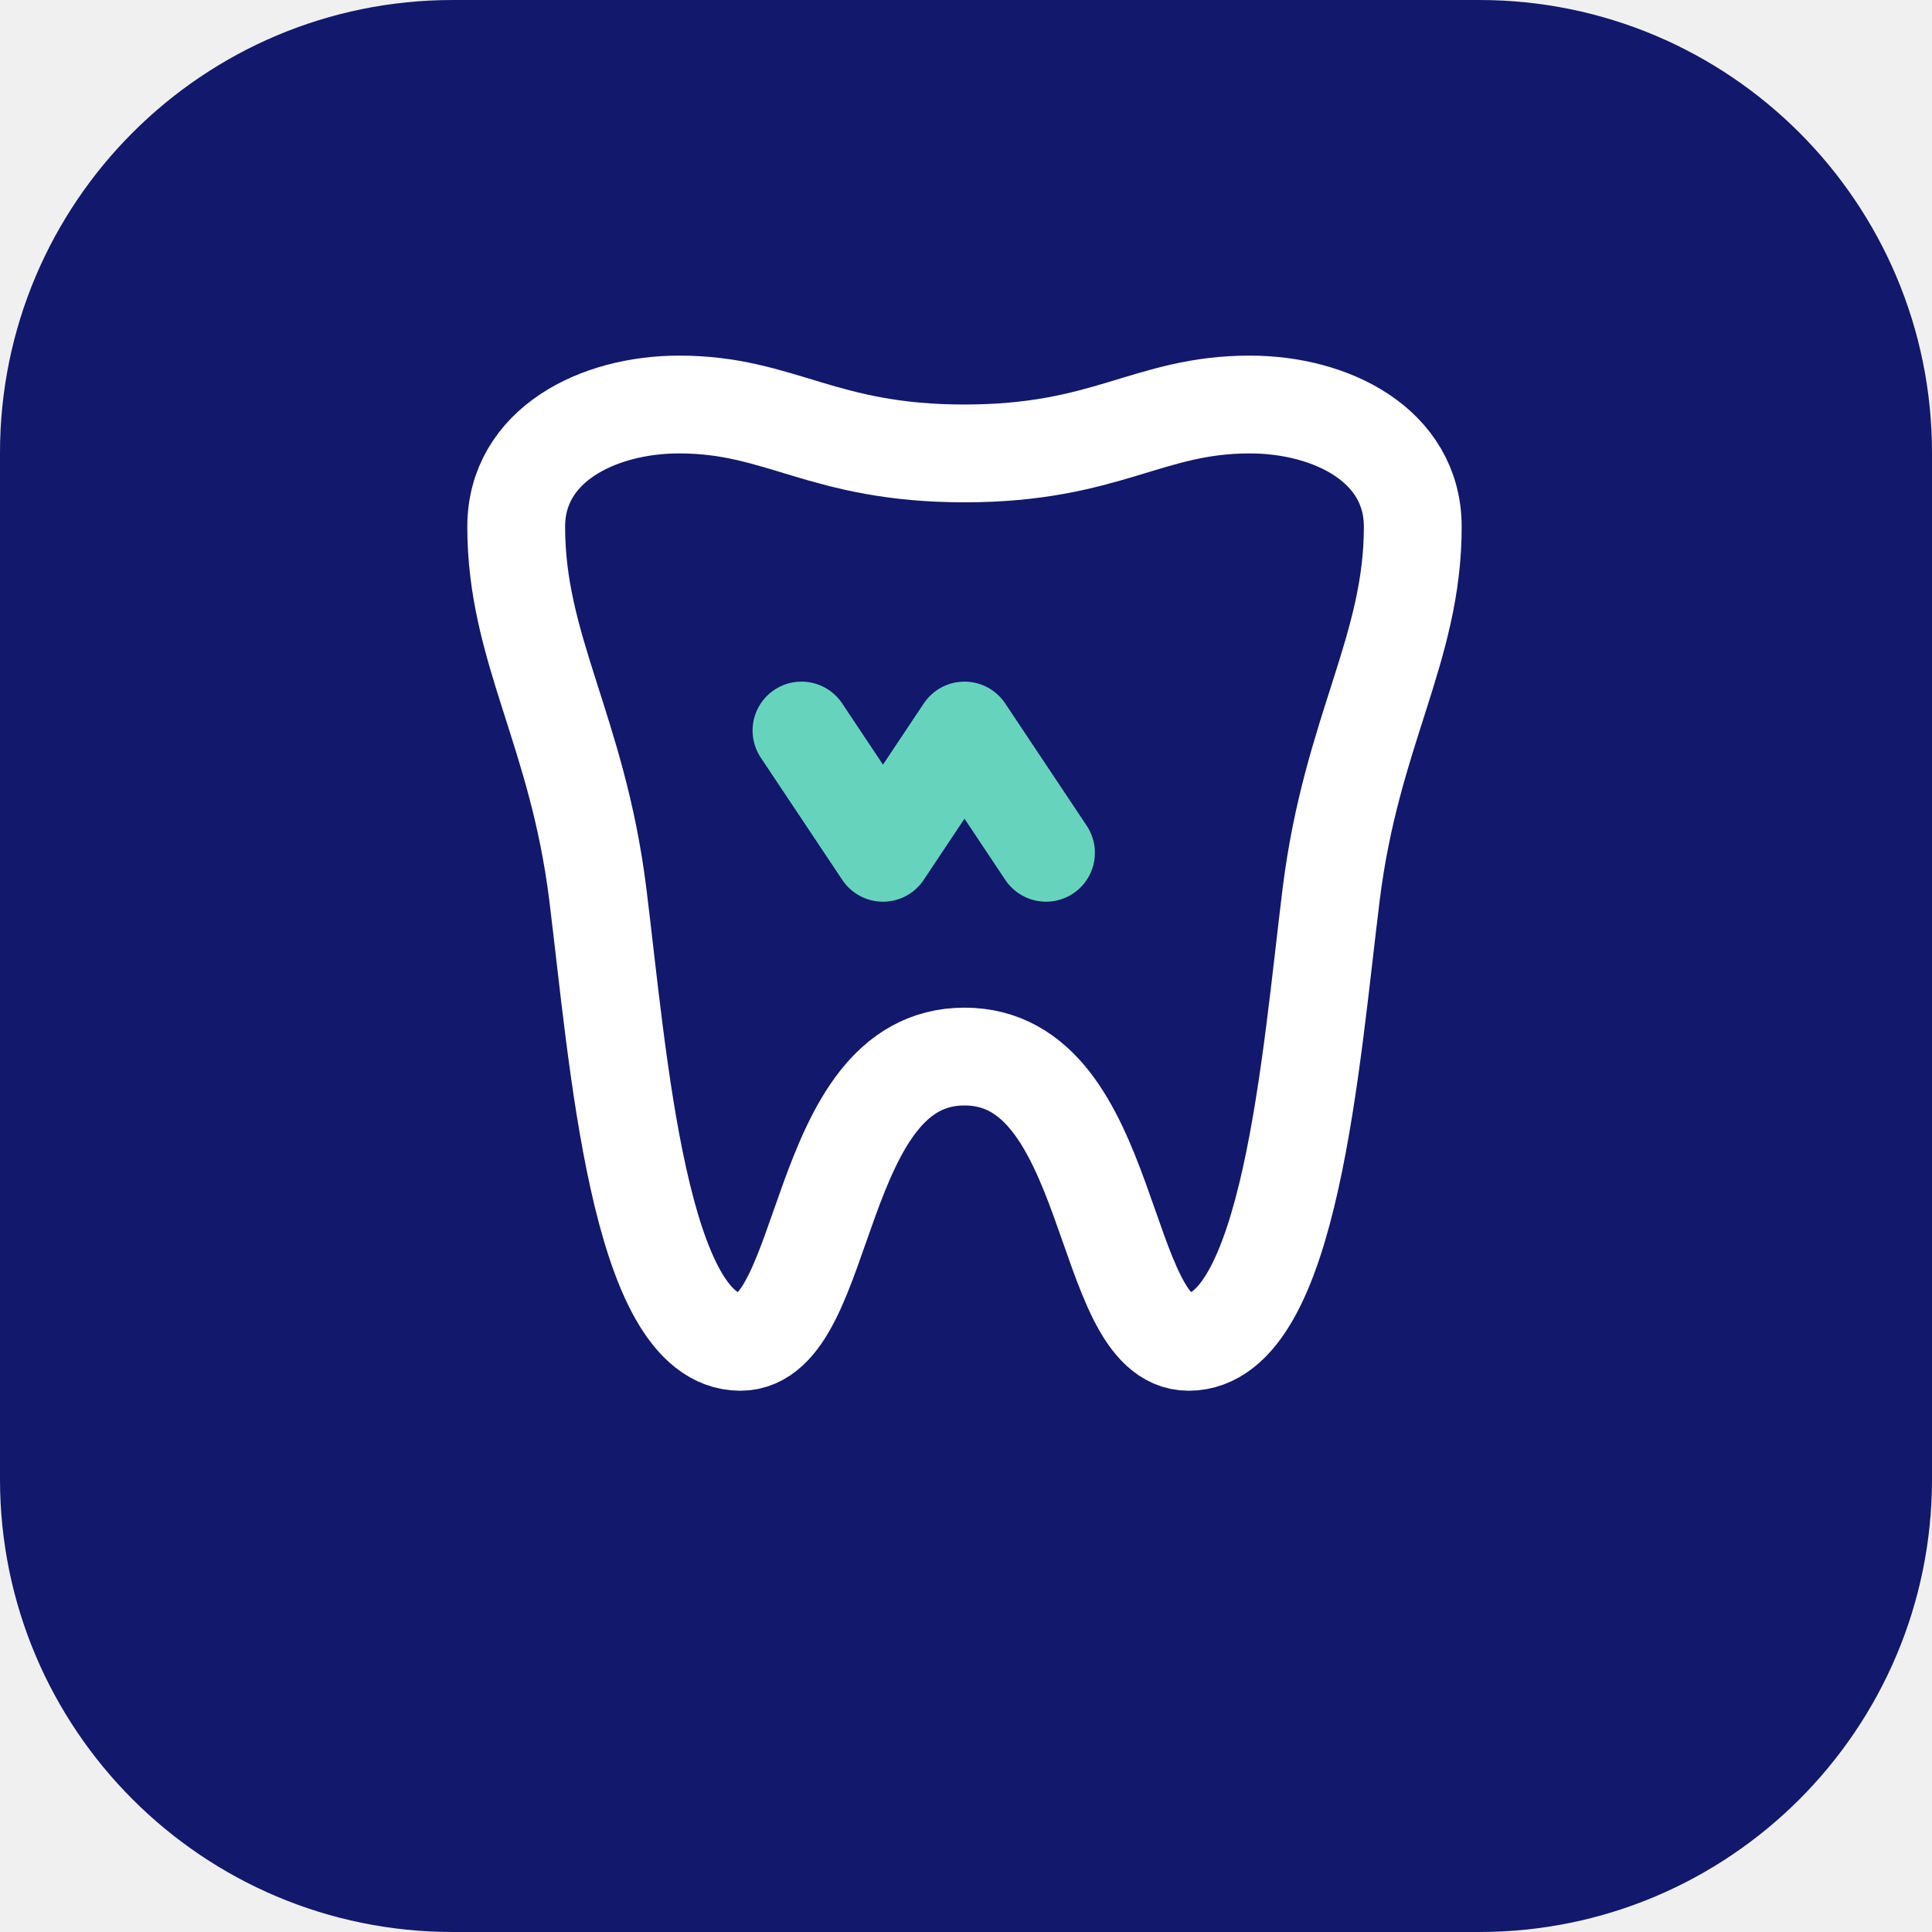
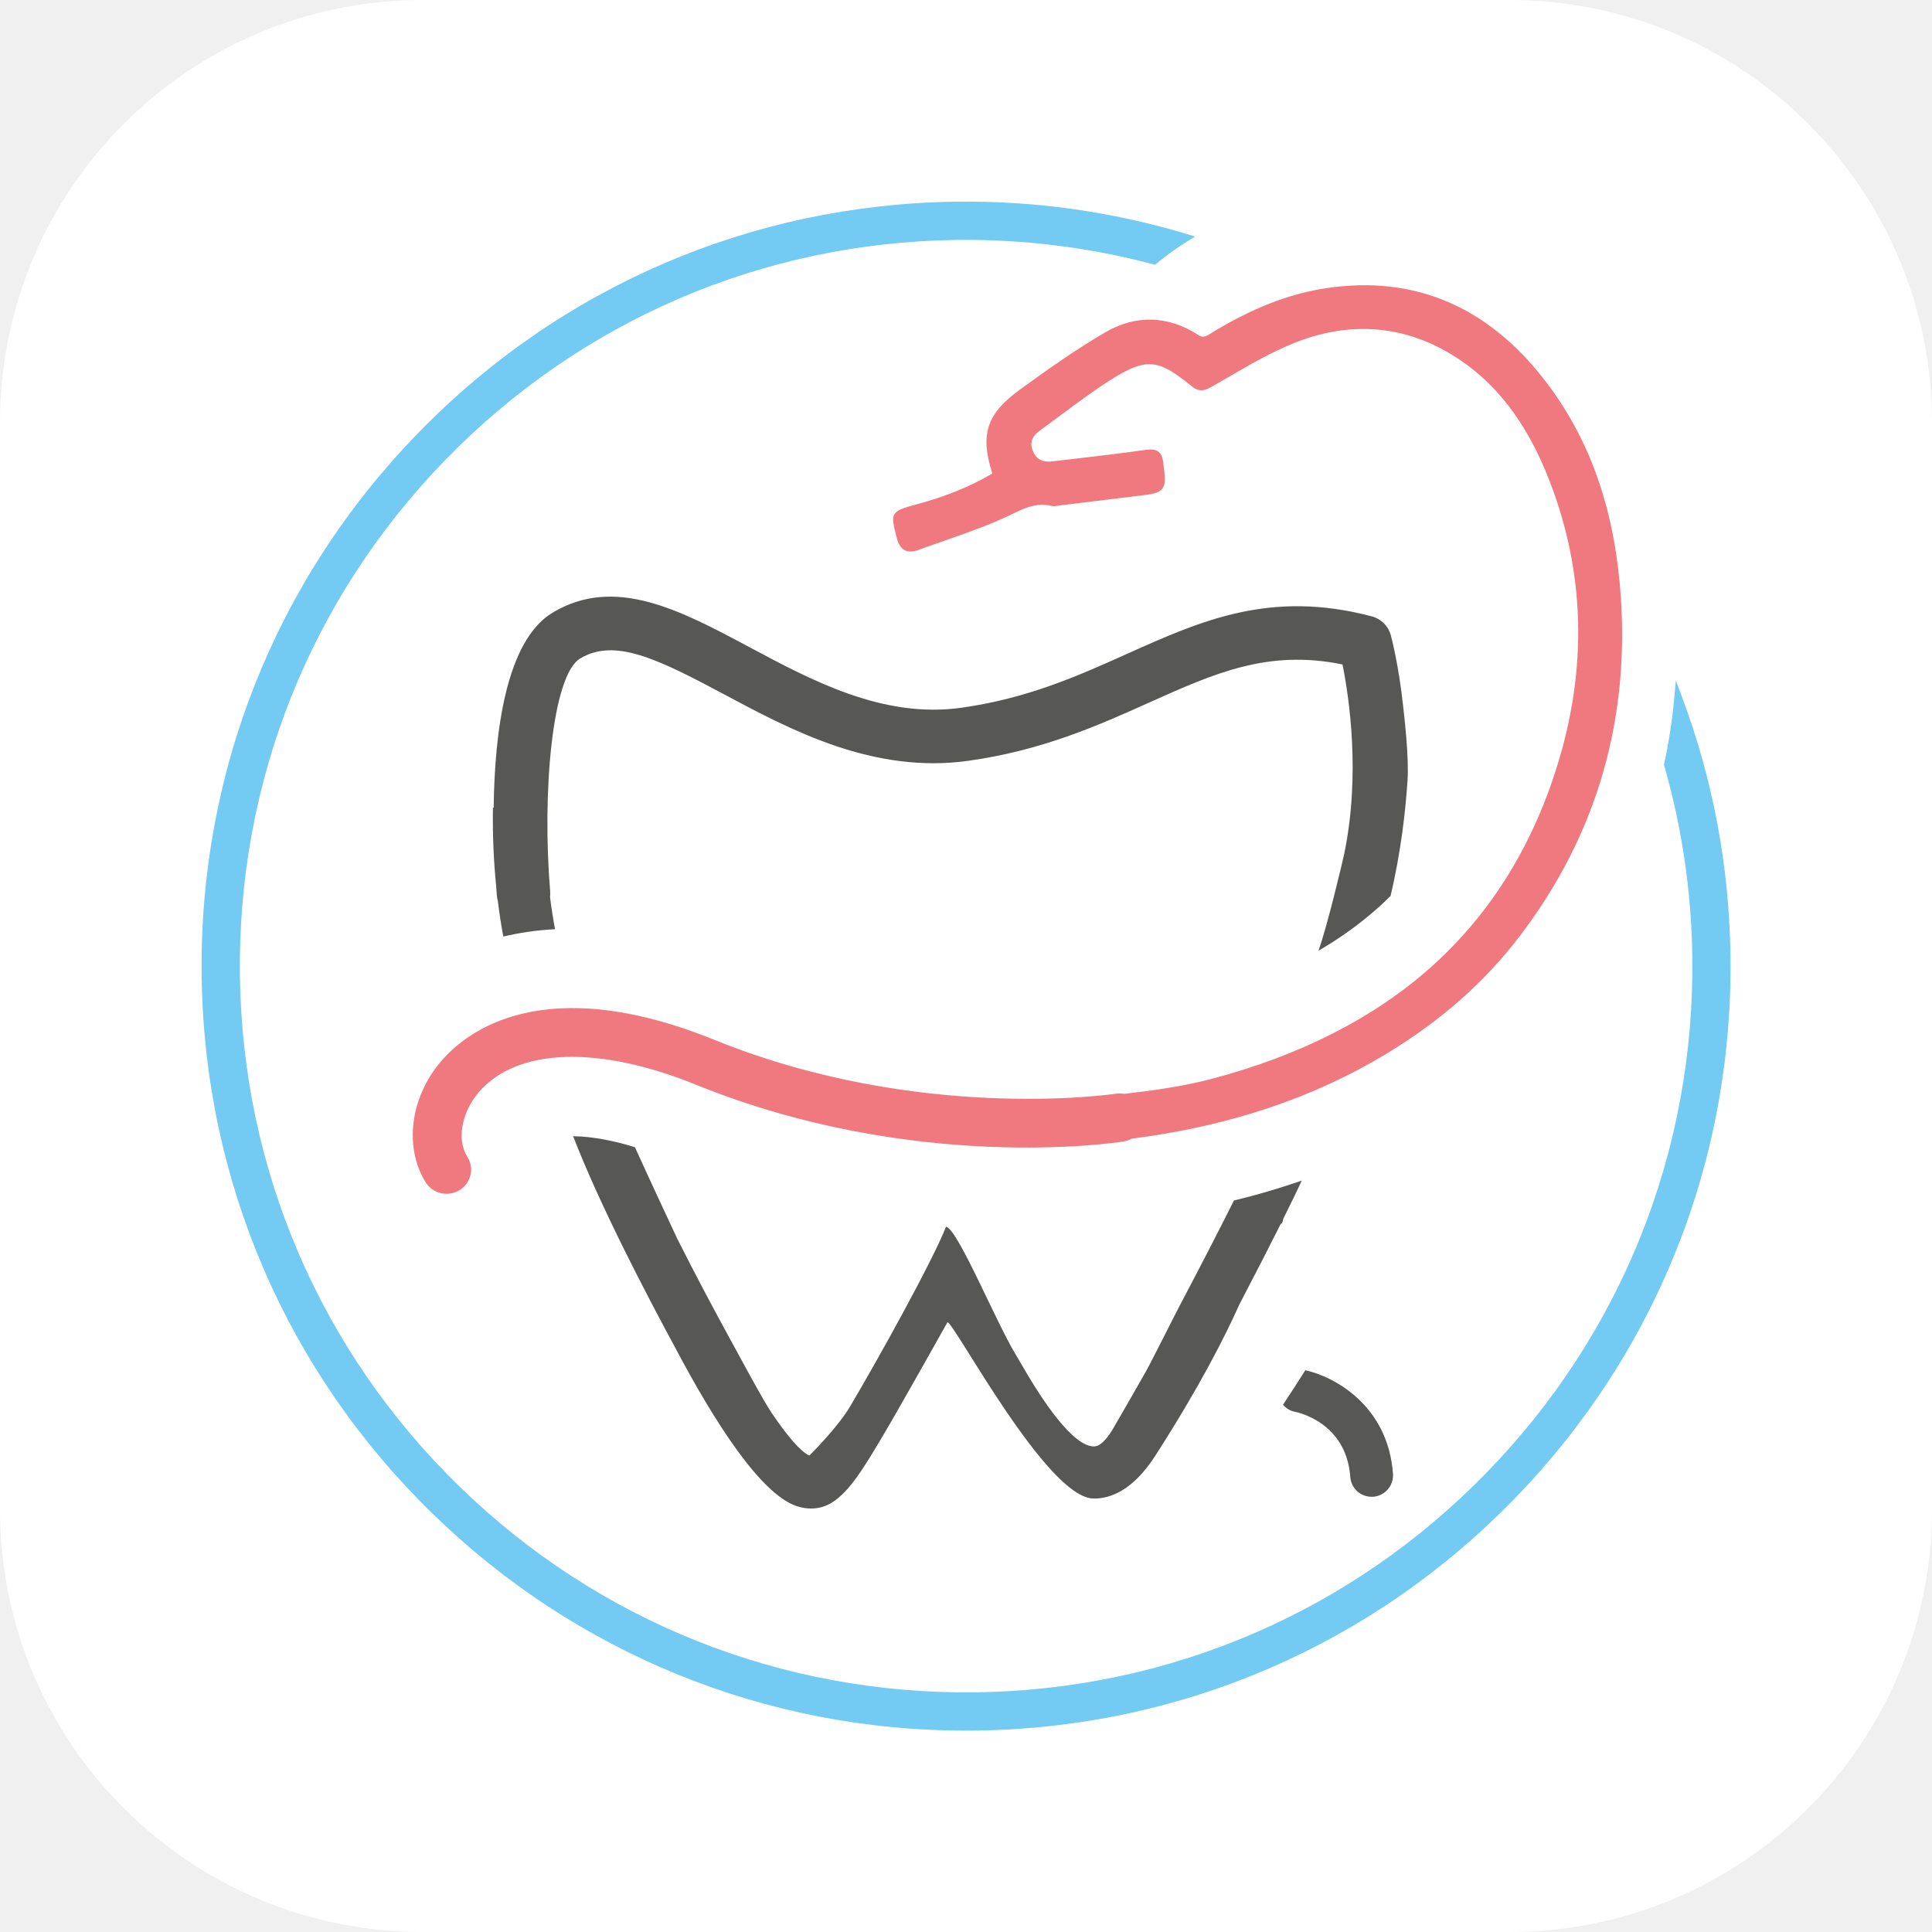
<svg xmlns="http://www.w3.org/2000/svg" viewBox="0 0 64 64">
-   <rect width="64" height="64" rx="15" fill="#12186b" />
-   <g transform="translate(9 8) scale(1.35)" fill="none" stroke="#fff" stroke-width="2.4" stroke-linejoin="round">
-     <path d="M6 7c0-2 2-3 4-3 2.5 0 3.5 1.2 7 1.2S21.5 4 24 4c2 0 4 1 4 3 0 3-1.5 5-2 9-.5 4-1 11-3.5 11-2.2 0-1.8-7-5.5-7s-3.3 7-5.5 7C9 27 8.5 20 8 16 7.5 12 6 10 6 7Z" />
-     <path d="m13 12 2 3 2-3 2 3" stroke="#66d4bc" stroke-linecap="round" />
-   </g>
+   <rect width="64" height="64" rx="14" fill="#FFFFFF" />
+   <svg x="2" y="2" width="60" height="60" viewBox="3.19 8.28 51.37 51.37">
+     <g>
+       <path fill="#EF797F" d="M47.42,23.157c-0.21-2.345-0.921-4.262-2.174-5.86c-1.613-2.058-3.679-2.92-6.13-2.56   c-1.071,0.157-2.147,0.577-3.293,1.283l-0.008,0.005c-0.079,0.048-0.146,0.09-0.214,0.091c-0.041,0.001-0.086-0.014-0.138-0.047   c-0.849-0.554-1.774-0.581-2.635-0.078c-0.862,0.503-1.668,1.077-2.421,1.624c-0.945,0.686-1.142,1.271-0.785,2.382   c-0.623,0.369-1.331,0.657-2.16,0.878c-0.712,0.191-0.738,0.233-0.56,0.912l0.012,0.045c0.026,0.095,0.101,0.382,0.391,0.378   c0.066-0.001,0.143-0.016,0.23-0.049c0.232-0.085,0.465-0.166,0.699-0.248c0.55-0.191,1.119-0.389,1.66-0.629   c0.088-0.039,0.174-0.081,0.26-0.122c0.29-0.141,0.563-0.274,0.87-0.278c0.094-0.001,0.187,0.01,0.281,0.033   c0.055,0.014,0.122,0.004,0.179-0.006c0.018-0.004,0.036-0.007,0.054-0.009c0.733-0.089,1.466-0.179,2.2-0.269   c0.397-0.048,0.598-0.072,0.702-0.202c0.105-0.13,0.081-0.324,0.033-0.708l-0.003-0.029c-0.025-0.199-0.086-0.382-0.367-0.378   c-0.035,0.001-0.073,0.004-0.117,0.009c-0.688,0.097-1.389,0.18-2.068,0.259c-0.199,0.023-0.398,0.046-0.597,0.069   c-0.032,0.004-0.062,0.007-0.091,0.007c-0.229,0.003-0.38-0.098-0.463-0.309c-0.087-0.223-0.023-0.408,0.195-0.566   c0.197-0.143,0.393-0.289,0.588-0.434c0.45-0.335,0.914-0.681,1.391-0.987c0.519-0.332,0.833-0.463,1.12-0.467   c0.331-0.004,0.646,0.157,1.205,0.617c0.104,0.086,0.193,0.123,0.291,0.122c0.098-0.001,0.193-0.048,0.273-0.093   c0.179-0.1,0.358-0.204,0.536-0.308c0.593-0.344,1.206-0.699,1.844-0.951c1.451-0.573,2.878-0.508,4.181,0.193   c1.295,0.697,2.254,1.836,2.934,3.481c1.068,2.588,1.2,5.306,0.392,8.082c-0.703,2.411-1.927,4.411-3.638,5.942   c-1.621,1.451-3.724,2.522-6.251,3.188c-0.802,0.21-1.64,0.326-2.471,0.422c-0.075-0.015-0.154-0.016-0.234-0.005   c-0.056,0.01-5.573,0.827-11.378-1.525c-4.842-1.962-7.031-0.24-7.747,0.593c-0.885,1.026-1.069,2.443-0.448,3.445   c0.133,0.214,0.366,0.329,0.602,0.326c0.121-0.002,0.243-0.034,0.354-0.101c0.328-0.198,0.43-0.621,0.229-0.944   c-0.347-0.559-0.102-1.347,0.321-1.837c1.083-1.257,3.386-1.337,6.161-0.212c6.18,2.505,11.884,1.649,12.123,1.611   c0.085-0.014,0.162-0.042,0.233-0.081c2.771-0.354,5.161-1.154,7.257-2.428c1.524-0.926,2.745-2.005,3.735-3.297   C46.791,30.229,47.751,26.87,47.42,23.157z" />
+       <path fill="#73CAF3" d="M50.557,33.669c-0.035-2.527-0.498-4.996-1.375-7.335l-0.175-0.467l-0.045,0.497   c-0.056,0.618-0.151,1.245-0.285,1.864l-0.006,0.028l0.008,0.027c0.502,1.759,0.77,3.576,0.795,5.4   c0.076,5.503-1.994,10.704-5.831,14.647c-3.835,3.944-8.978,6.158-14.48,6.235c-5.501,0.072-10.711-2.002-14.647-5.831   c-3.943-3.835-6.157-8.978-6.234-14.479c-0.076-5.502,1.995-10.704,5.83-14.647c3.836-3.945,8.979-6.159,14.48-6.235   c1.888-0.025,3.767,0.206,5.589,0.689l0.056,0.015l0.045-0.038c0.276-0.23,0.572-0.442,0.877-0.63l0.215-0.133l-0.243-0.073   c-2.122-0.637-4.328-0.947-6.555-0.915c-5.791,0.081-11.204,2.412-15.241,6.563c-4.039,4.151-6.218,9.627-6.138,15.418   c0.08,5.791,2.411,11.204,6.563,15.242c4.07,3.959,9.436,6.14,15.109,6.14c0.103,0,0.205-0.001,0.308-0.002   c5.791-0.08,11.204-2.412,15.242-6.562C48.458,44.938,50.637,39.462,50.557,33.669z" />
+       <path fill="#575756" d="M24.065,49.281c0.156,0.053,0.301,0.073,0.431,0.071c0.239-0.003,0.431-0.081,0.565-0.162   c0.514-0.312,0.933-1.02,1.465-1.915c0.492-0.829,1.823-3.206,1.823-3.206c0.188-0.001,2.821,4.994,4.144,4.999   c0.481,0.008,1.125-0.235,1.759-1.226c1.249-1.948,1.941-3.312,2.378-4.281c0.509-0.974,0.888-1.715,1.169-2.277   c0.01-0.008,0.021-0.015,0.031-0.021c0.019-0.015,0.033-0.062,0.043-0.128c0.251-0.503,0.417-0.848,0.525-1.084   c-0.078,0.027-0.156,0.055-0.234,0.079c-0.545,0.183-1.109,0.346-1.69,0.486c-0.338,0.675-0.827,1.634-1.536,2.979   c-0.184,0.348-0.819,1.621-0.961,1.87c-0.284,0.502-0.592,1.038-0.921,1.604c-0.114,0.195-0.333,0.53-0.56,0.522   c-0.326-0.002-0.949-0.413-2.071-2.367c-0.058-0.101-0.107-0.185-0.143-0.244c-0.566-0.935-1.604-3.47-1.958-3.618   c-0.004-0.003-0.014-0.006-0.016-0.001c-0.385,0.979-1.931,3.768-2.738,5.125c-0.274,0.463-0.908,1.141-1.14,1.365   c-0.252-0.121-0.627-0.557-1.078-1.227c-0.252-0.374-0.942-1.669-1.208-2.152c-0.364-0.665-0.908-1.678-1.461-2.778   c-0.182-0.391-0.78-1.667-1.197-2.589c-0.553-0.171-1.172-0.306-1.753-0.312c0.753,1.954,2.095,4.521,2.9,6.007   C21.745,46.903,23.042,48.929,24.065,49.281z" />
+       <path fill="#575756" d="M41.272,26.586c-0.125-1.159-0.33-1.934-0.349-2.003c-0.071-0.261-0.276-0.465-0.539-0.534   c-2.877-0.761-4.848,0.124-6.937,1.061c-1.388,0.624-2.823,1.267-4.707,1.531c-2.212,0.31-4.226-0.767-6.004-1.717   c-1.965-1.05-3.821-2.041-5.586-0.98c-1.329,0.799-1.646,3.414-1.671,5.531l-0.021-0.001c-0.013,0.818,0.026,1.556,0.088,2.184   c0.008,0.115,0.017,0.22,0.024,0.312c0.004,0.049,0.013,0.098,0.026,0.145c0.049,0.399,0.105,0.742,0.156,1.015   c0.446-0.106,0.934-0.181,1.468-0.209c-0.048-0.254-0.099-0.562-0.143-0.912c0.007-0.054,0.009-0.108,0.004-0.165   c-0.232-2.799,0.054-6.121,0.851-6.6c0.976-0.588,2.189,0.005,4.088,1.019c1.884,1.007,4.23,2.262,6.929,1.881   c2.098-0.293,3.703-1.014,5.117-1.649c1.869-0.838,3.37-1.512,5.487-1.083c0.183,0.906,0.518,3.107,0.05,5.365   c-0.051,0.245-0.48,2.054-0.732,2.756c0.626-0.365,1.194-0.775,1.7-1.229c0.119-0.105,0.233-0.215,0.345-0.326   c0.3-1.263,0.427-2.446,0.481-3.271C41.444,28.043,41.304,26.888,41.272,26.586z" />
+       <path fill="#575756" d="M38.499,45.43c-0.207,0.328-0.418,0.652-0.634,0.979c0.086,0.101,0.206,0.175,0.347,0.201   c0.059,0.012,1.45,0.294,1.562,1.847c0.023,0.322,0.294,0.566,0.613,0.562c0.011,0,0.024-0.001,0.036-0.001   c0.334-0.025,0.585-0.315,0.562-0.65C40.846,46.437,39.332,45.613,38.499,45.43z" />
+     </g>
+   </svg>
</svg>
